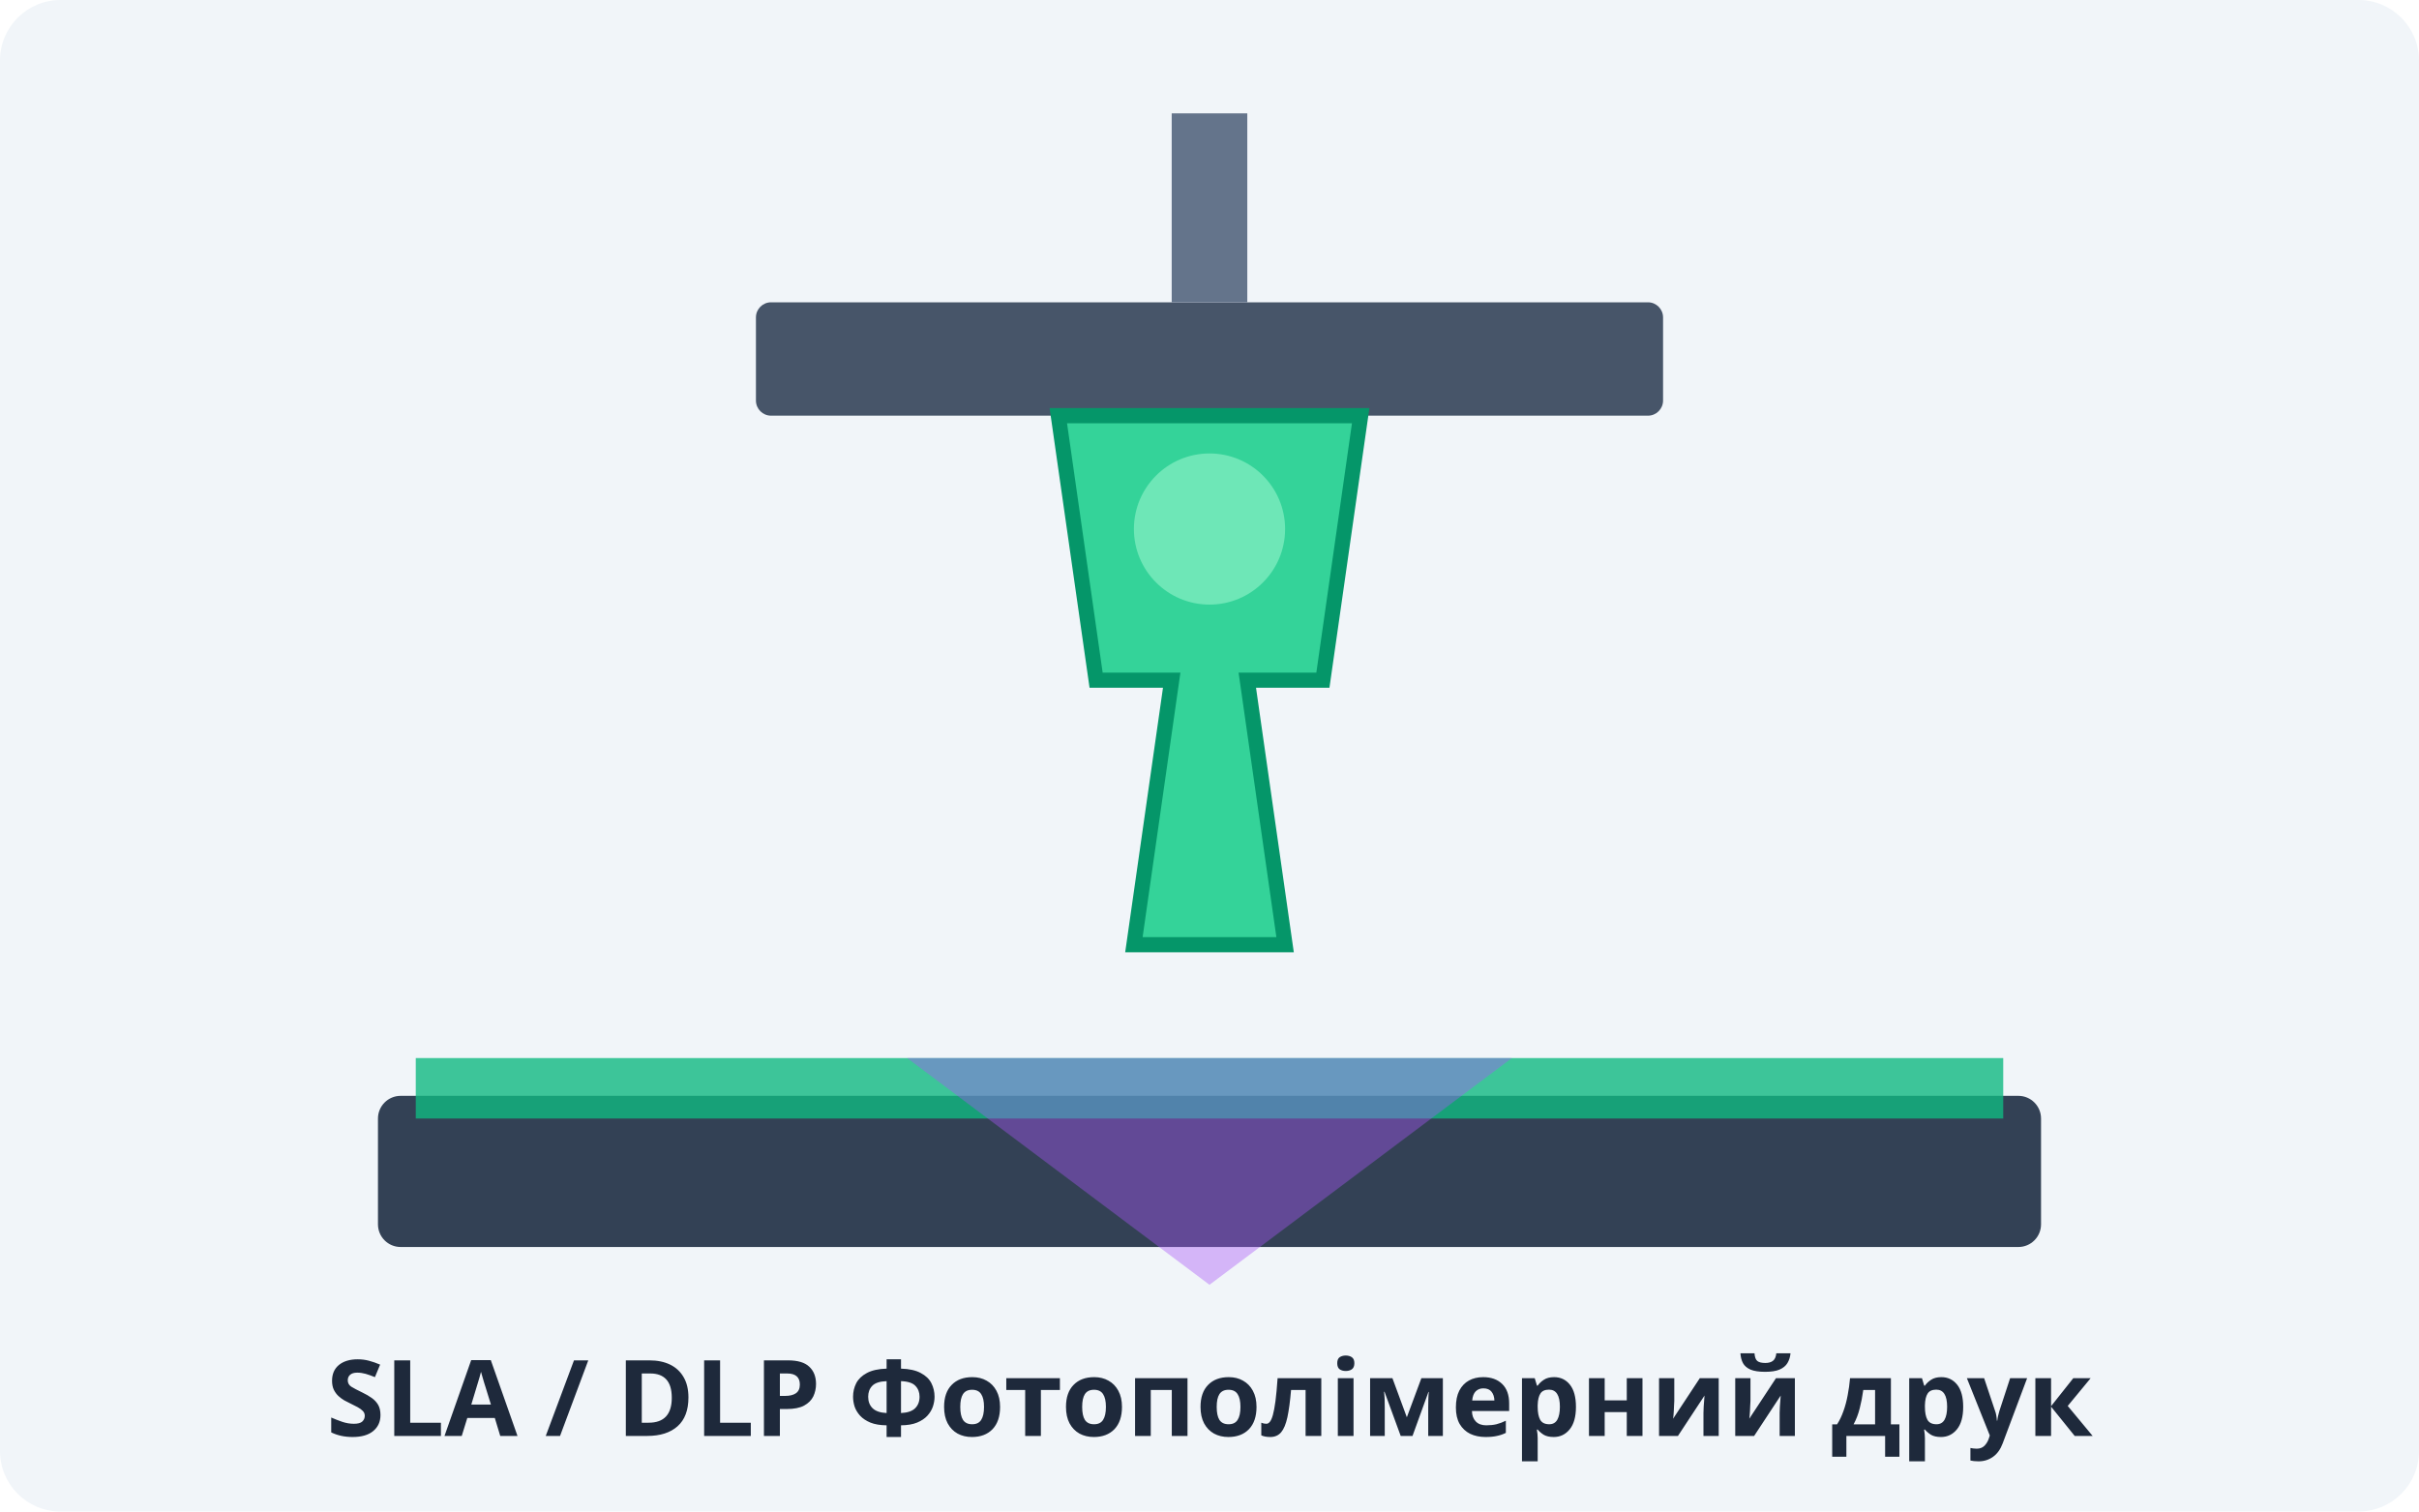
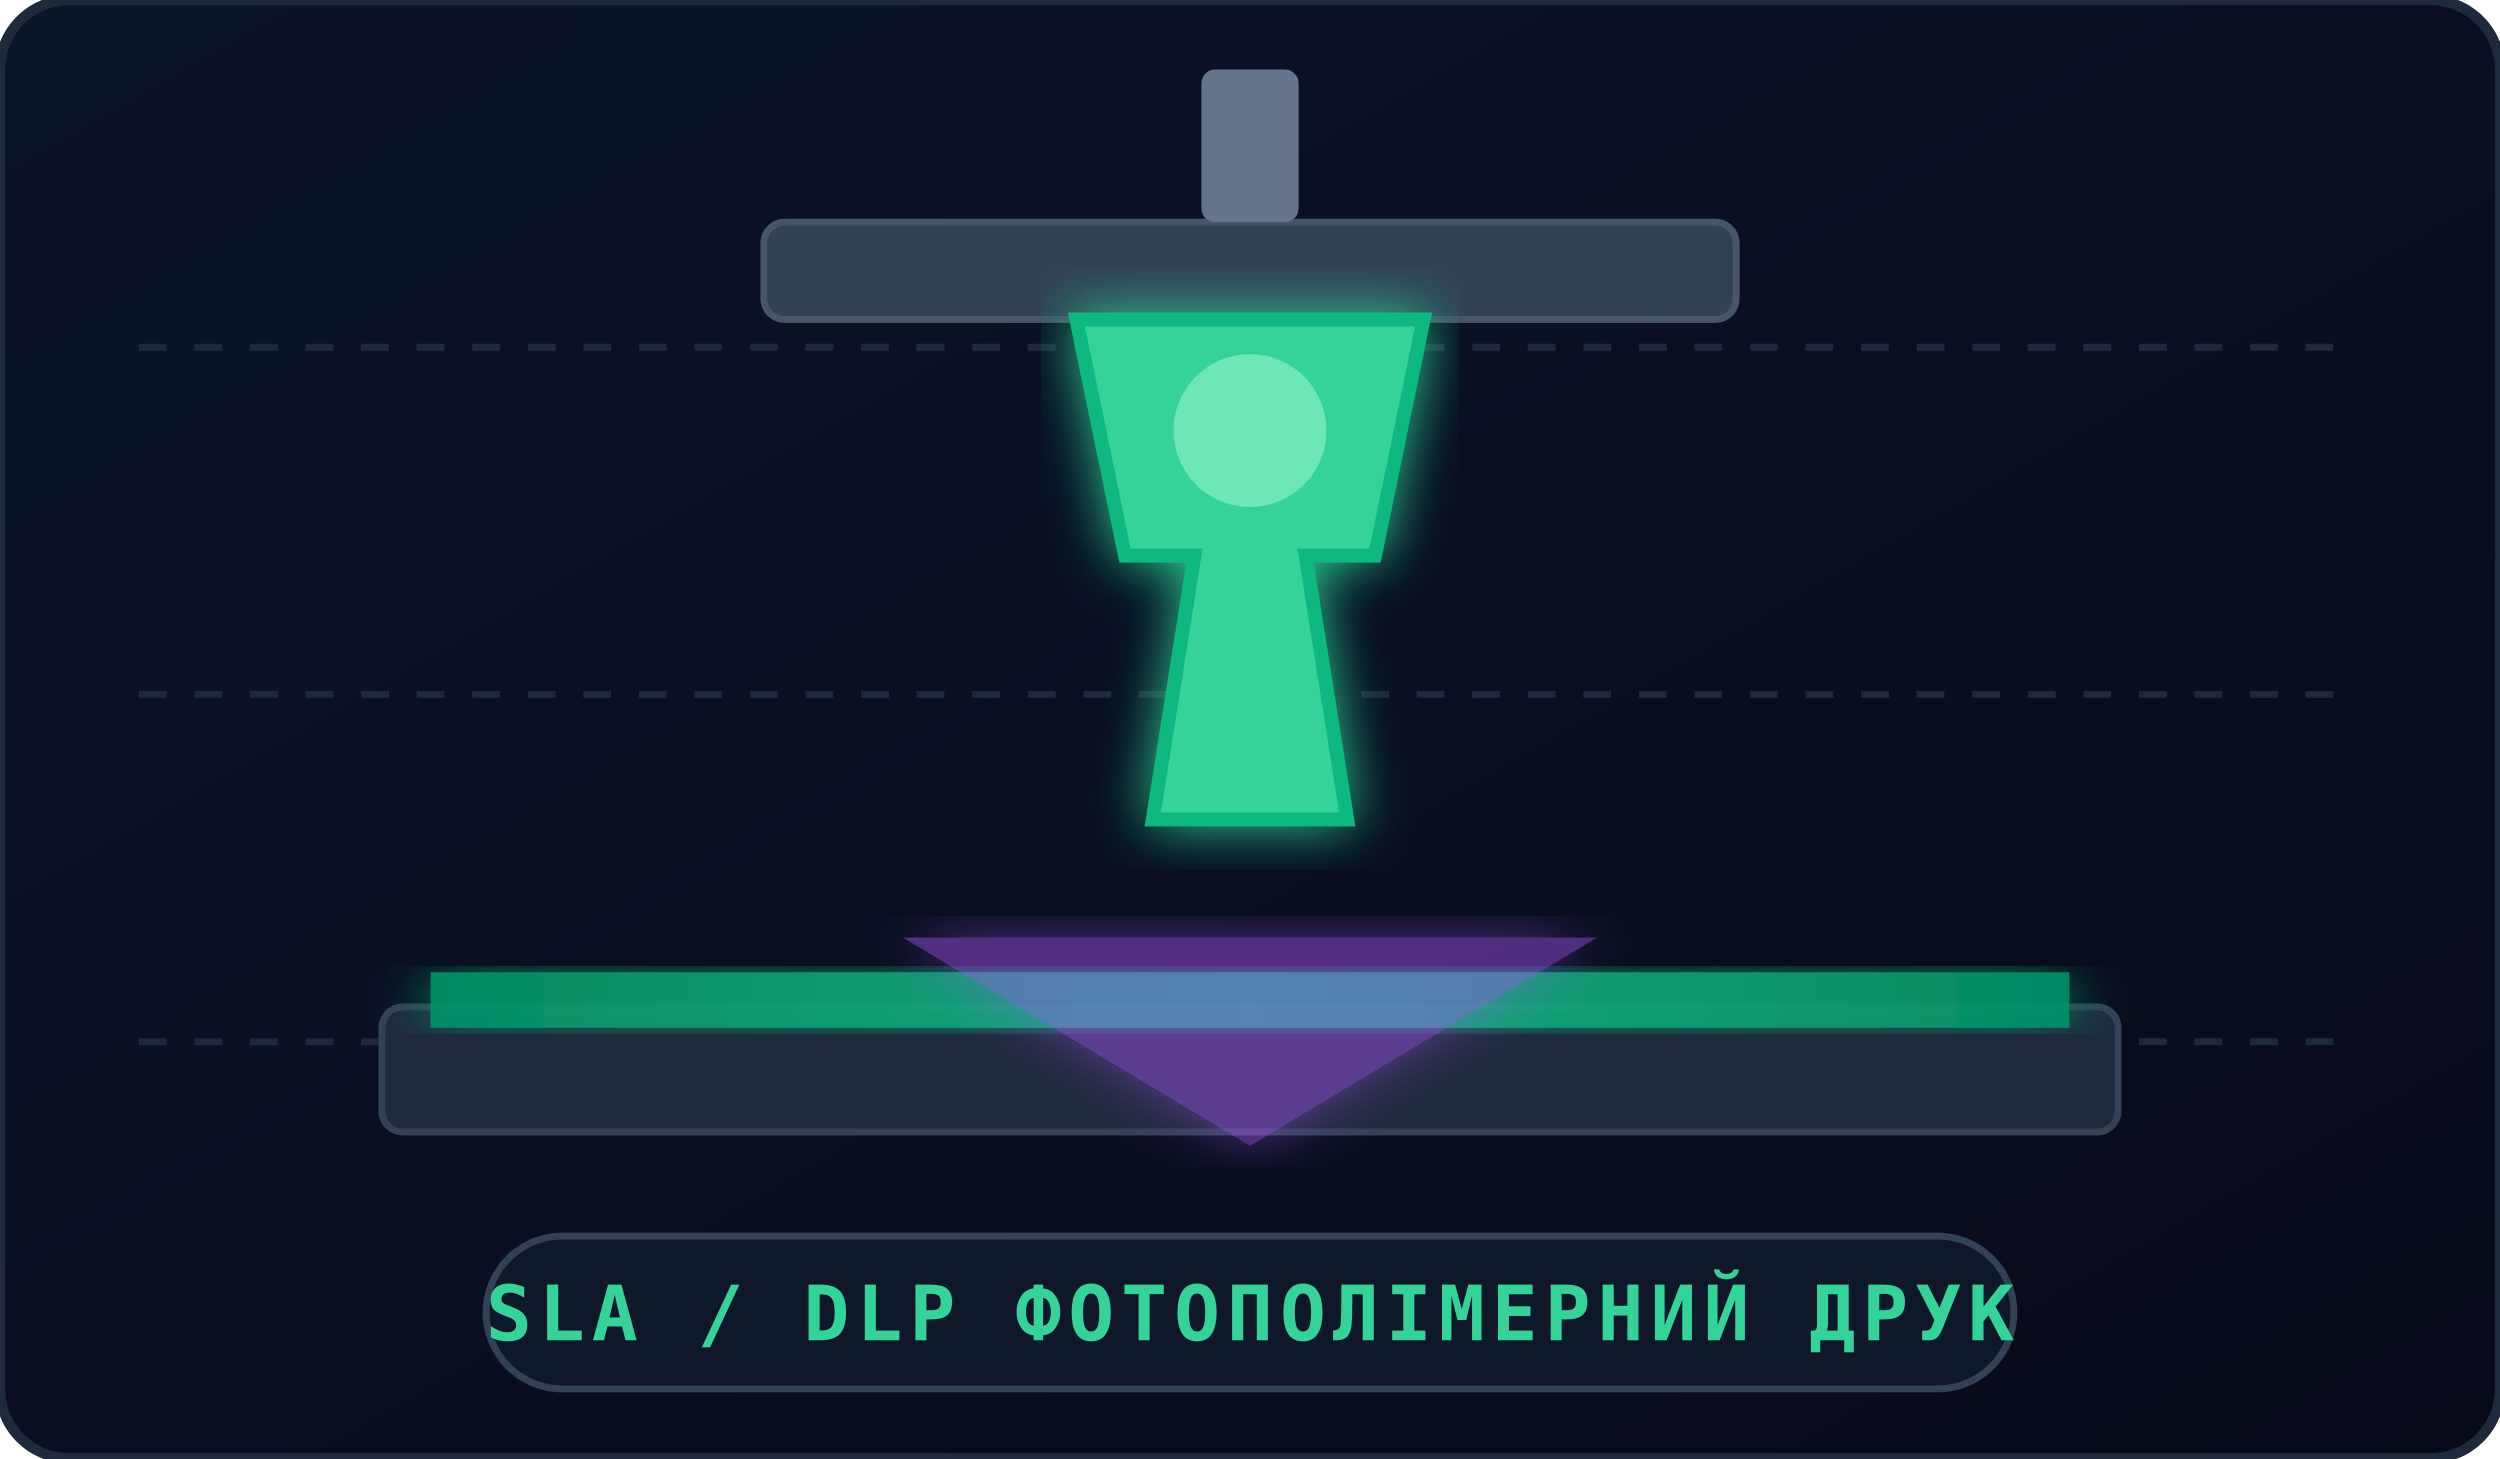
- <svg xmlns="http://www.w3.org/2000/svg" viewBox="0 0 320 200" width="320" height="200">
-   <rect width="100%" height="100%" fill="#f1f5f9" rx="8" />
-   <rect x="50" y="145" width="220" height="20" fill="#334155" rx="3" />
-   <rect x="55" y="140" width="210" height="8" fill="#10b981" opacity="0.8" />
-   <polygon points="160,170 120,140 200,140" fill="#a855f7" opacity="0.4" />
-   <rect x="100" y="40" width="120" height="15" fill="#475569" rx="2" />
-   <rect x="155" y="15" width="10" height="25" fill="#64748b" />
-   <path d="M140,55 L180,55 L175,90 L165,90 L170,125 L150,125 L155,90 L145,90 Z" fill="#34d399" stroke="#059669" stroke-width="2" />
-   <circle cx="160" cy="70" r="10" fill="#6ee7b7" />
-   <text x="160" y="190" text-anchor="middle" font-family="sans-serif" font-size="14" font-weight="bold" fill="#1e293b">SLA / DLP Фотополімерний друк</text>
+ <svg xmlns="http://www.w3.org/2000/svg" viewBox="0 0 360 210" width="360" height="210">
+   <defs>
+     <linearGradient id="bgSla" x1="0%" y1="0%" x2="100%" y2="100%">
+       <stop offset="0%" stop-color="#0b1329" />
+       <stop offset="100%" stop-color="#070b18" />
+     </linearGradient>
+     <linearGradient id="resinGrad" x1="0%" y1="0%" x2="100%" y2="0%">
+       <stop offset="0%" stop-color="#059669" />
+       <stop offset="50%" stop-color="#10b981" />
+       <stop offset="100%" stop-color="#059669" />
+     </linearGradient>
+     <filter id="uvGlow">
+       <feGaussianBlur stdDeviation="4" result="blur" />
+       <feMerge>
+         <feMergeNode in="blur" />
+         <feMergeNode in="SourceGraphic" />
+       </feMerge>
+     </filter>
+   </defs>
+   <rect width="100%" height="100%" fill="url(#bgSla)" rx="10" stroke="#1e293b" stroke-width="1.5" />
+   <line x1="20" y1="50" x2="340" y2="50" stroke="#1e293b" stroke-width="1" stroke-dasharray="4,4" />
+   <line x1="20" y1="100" x2="340" y2="100" stroke="#1e293b" stroke-width="1" stroke-dasharray="4,4" />
+   <line x1="20" y1="150" x2="340" y2="150" stroke="#1e293b" stroke-width="1" stroke-dasharray="4,4" />
+   <rect x="55" y="145" width="250" height="18" fill="#1e293b" rx="3" stroke="#334155" stroke-width="1" />
+   <rect x="62" y="140" width="236" height="8" fill="url(#resinGrad)" opacity="0.9" filter="url(#uvGlow)" />
+   <polygon points="180,165 130,135 230,135" fill="#a855f7" opacity="0.45" filter="url(#uvGlow)" />
+   <rect x="110" y="32" width="140" height="14" fill="#334155" rx="3" stroke="#475569" stroke-width="1" />
+   <rect x="173" y="10" width="14" height="22" fill="#64748b" rx="2" />
+   <path d="M155,46 L205,46 L198,80 L188,80 L194,118 L166,118 L172,80 L162,80 Z" fill="#34d399" stroke="#10b981" stroke-width="2" filter="url(#uvGlow)" />
+   <circle cx="180" cy="62" r="11" fill="#6ee7b7" />
+   <rect x="70" y="178" width="220" height="22" fill="#0f172a" rx="11" stroke="#334155" stroke-width="1" />
+   <text x="180" y="193" text-anchor="middle" font-family="'JetBrains Mono', monospace" font-size="11" font-weight="bold" fill="#34d399" letter-spacing="1">SLA / DLP ФОТОПОЛІМЕРНИЙ ДРУК</text>
</svg>
